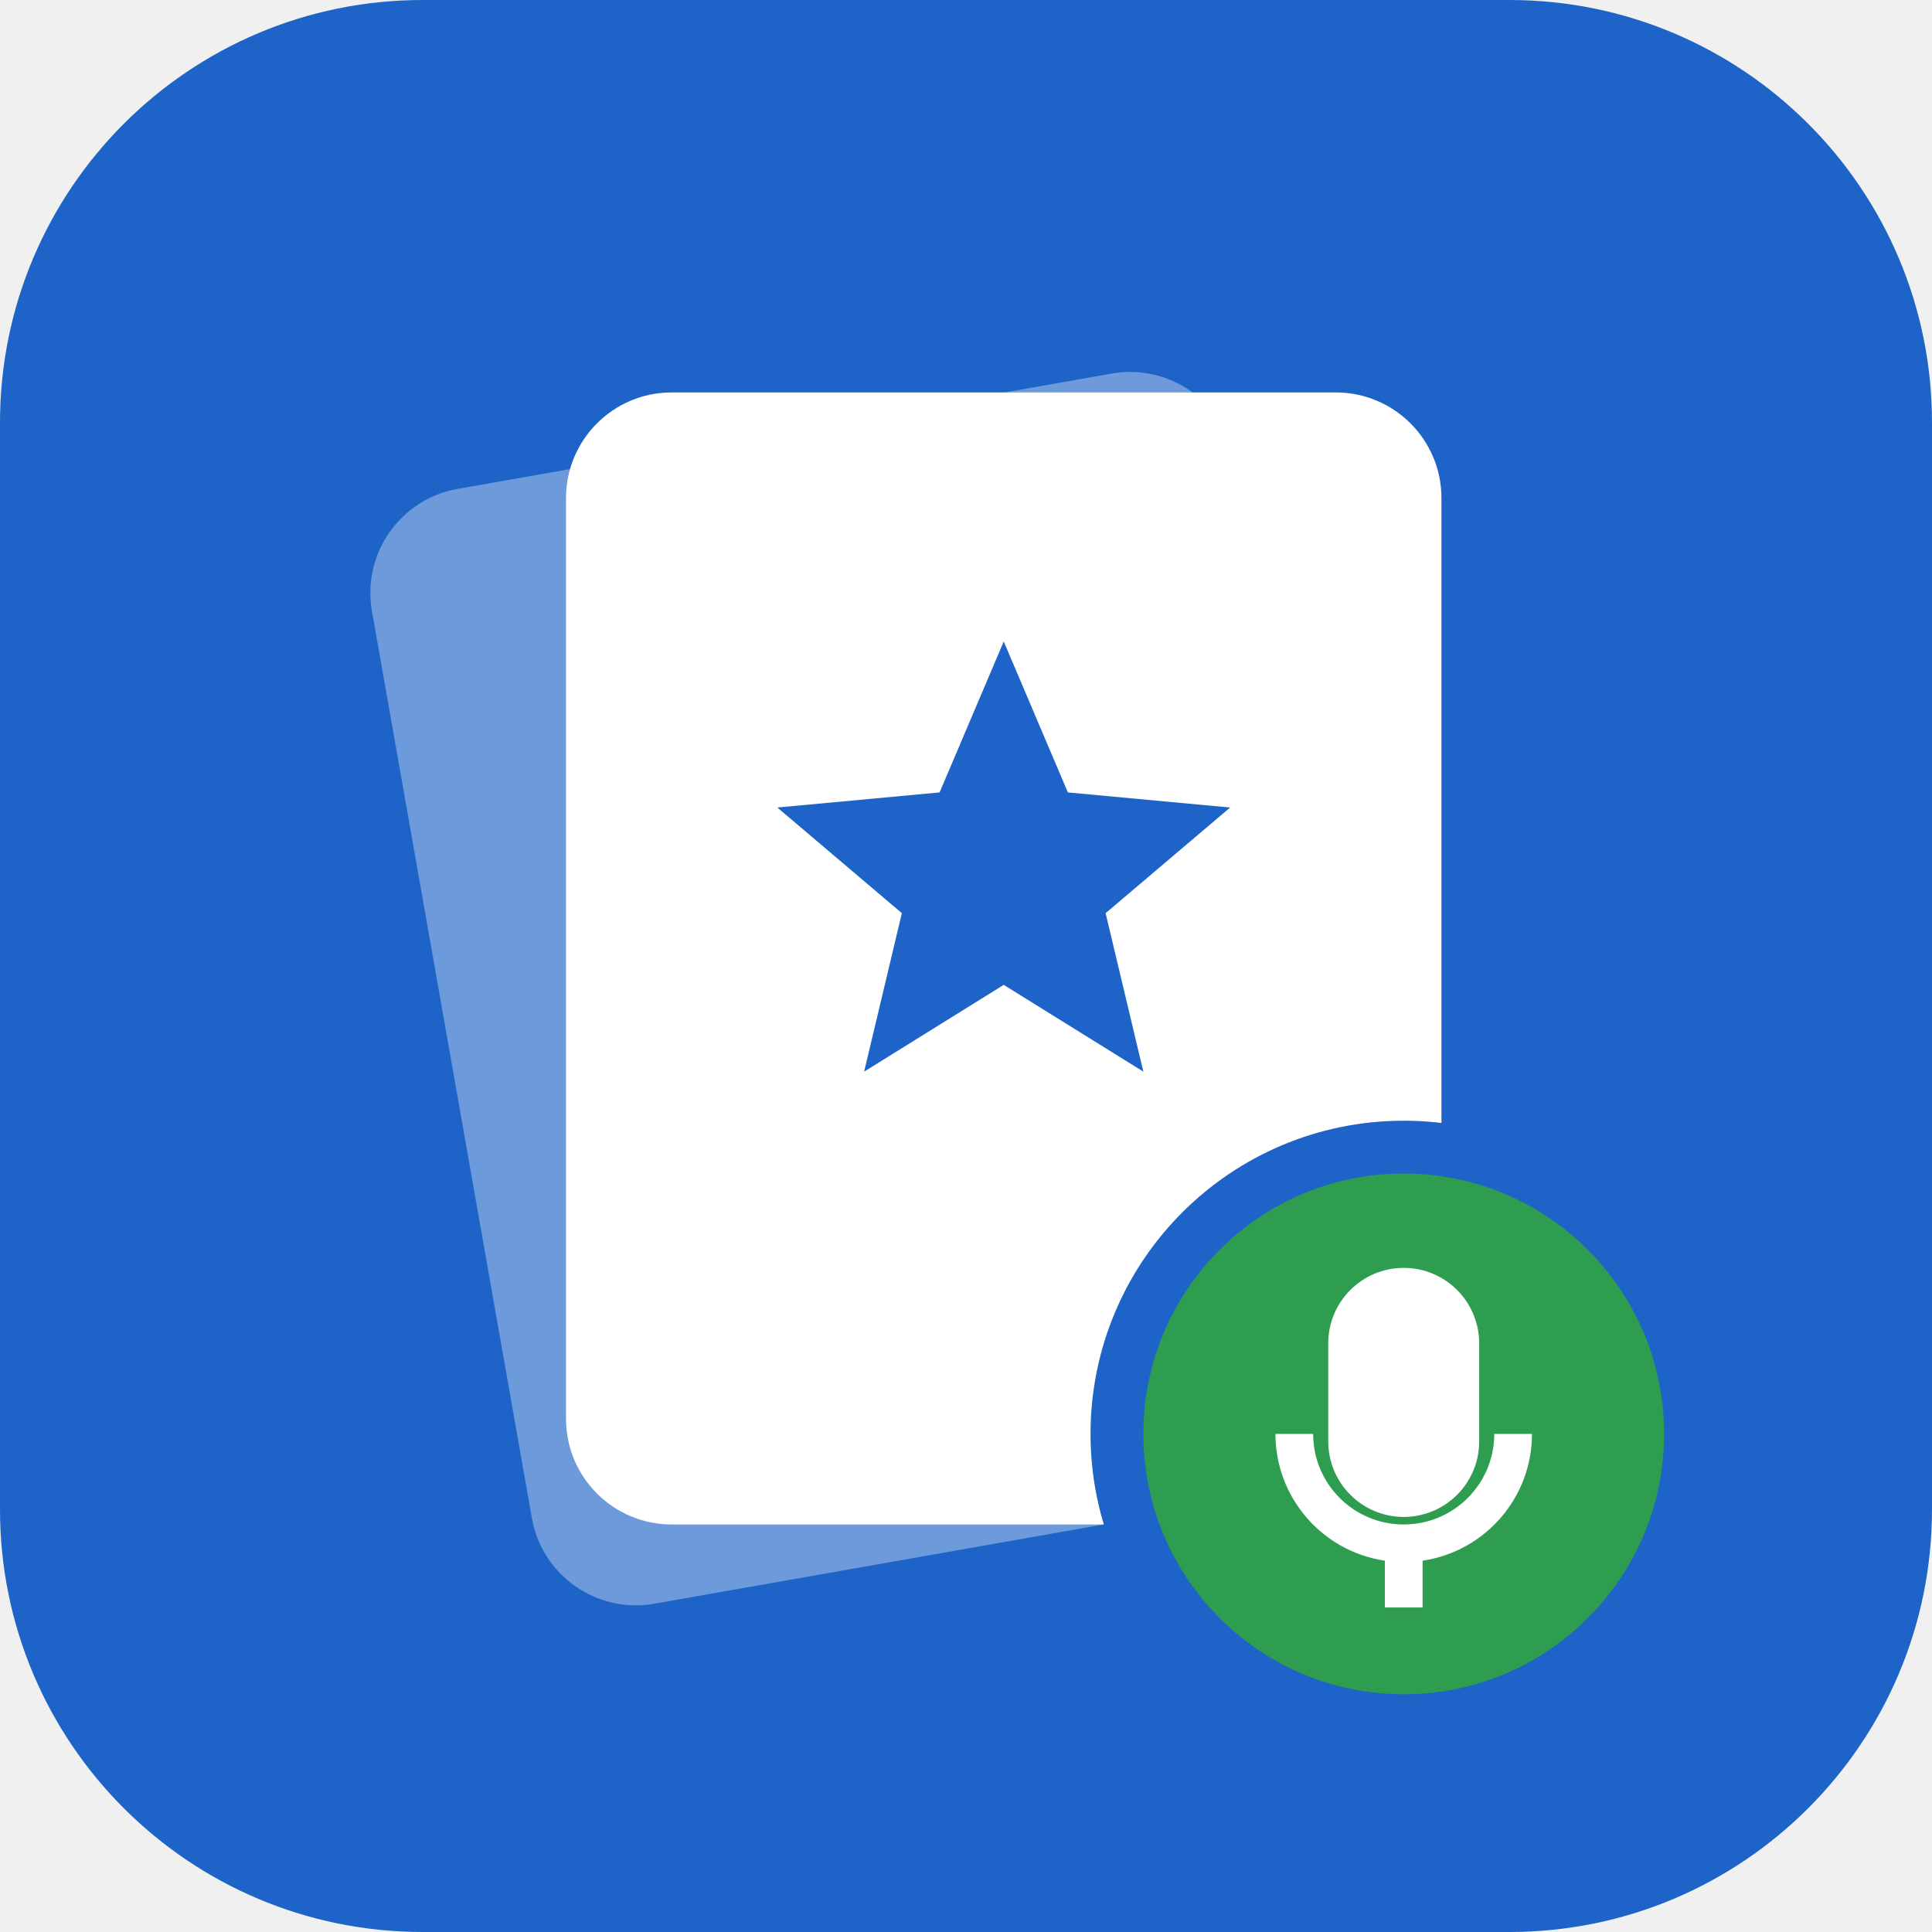
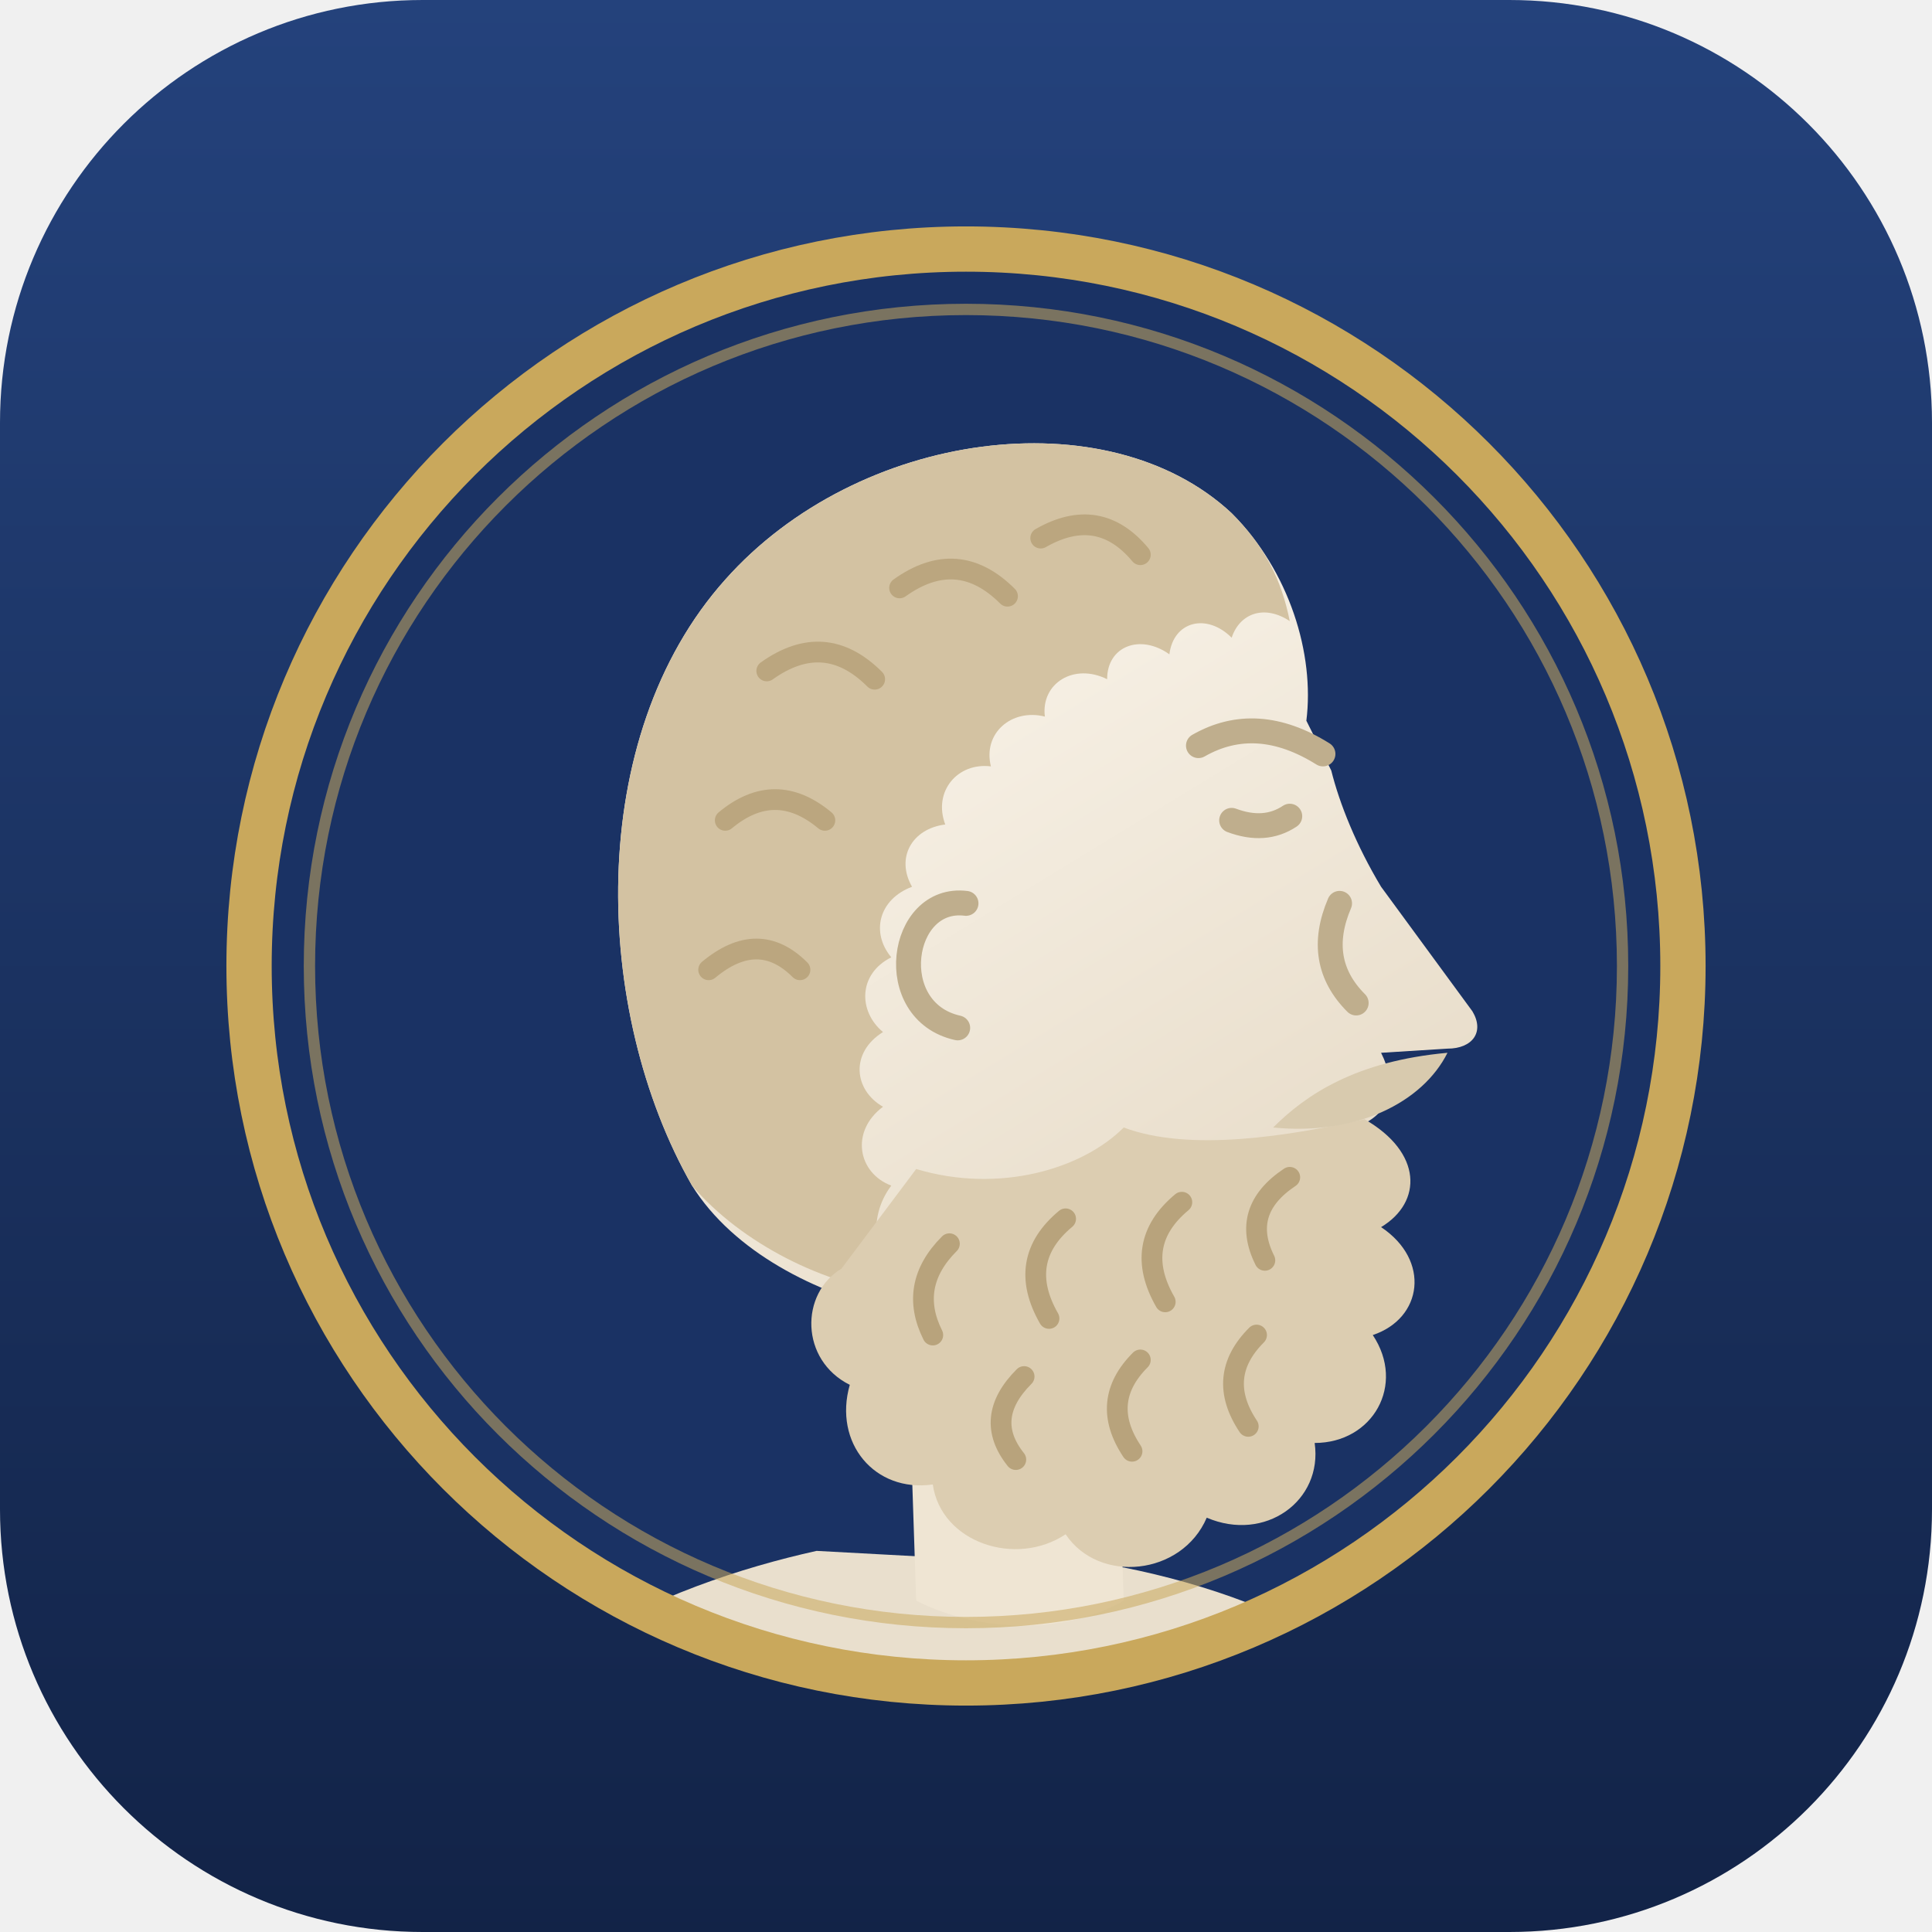
<svg xmlns="http://www.w3.org/2000/svg" viewBox="0 0 512 512">
-   <rect width="512" height="512" rx="112" fill="#1e64c8" />
-   <rect x="118" y="112" width="232" height="300" rx="28" fill="#ffffff" opacity="0.35" transform="rotate(-10 234 262)" />
-   <rect x="150" y="104" width="232" height="300" rx="28" fill="#ffffff" />
-   <path d="M266 170l17 40 43 4-33 28 10 42-37-23-37 23 10-42-33-28 43-4z" fill="#1e64c8" />
-   <circle cx="372" cy="380" r="76" fill="#2e9d4f" stroke="#1e64c8" stroke-width="14" />
-   <path d="M372 336a20 20 0 0 1 20 20v26a20 20 0 0 1-40 0v-26a20 20 0 0 1 20-20zm-34 44h10a24 24 0 0 0 48 0h10a34 34 0 0 1-29 33.6V426h-10v-12.4A34 34 0 0 1 338 380z" fill="#fff" />
+   <defs>
+     <linearGradient id="bg" x1="0" y1="0" x2="0" y2="1">
+       <stop offset="0" stop-color="#24427c" />
+       <stop offset="1" stop-color="#122347" />
+     </linearGradient>
+     <linearGradient id="marble" x1="0.2" y1="0" x2="0.8" y2="1">
+       <stop offset="0" stop-color="#fdf9f1" />
+       <stop offset="1" stop-color="#e6dac6" />
+     </linearGradient>
+     <clipPath id="coin">
+       <circle cx="256" cy="256" r="190" />
+     </clipPath>
+   </defs>
+   <rect width="512" height="512" rx="112" fill="url(#bg)" />
+   <circle cx="256" cy="256" r="190" fill="#1a3264" />
+   <g clip-path="url(#coin)">
+     <g transform="translate(256 268) scale(1.1) translate(-262 -262)">
+       <path fill="#e9dfcd" d="M120 470 C140 420 190 400 226 392 L300 396 C340 404 380 424 400 470 Z" />
+       <path fill="none" stroke="#cdbfa6" stroke-width="8" stroke-linecap="round" d="M190 420 C230 440 270 450 330 430 M210 446 C250 462 300 462 350 448" />
+       <path fill="#efe5d3" d="M248 344 L250 404 C266 412 286 412 300 404 L298 346 Z" />
+       <path fill="url(#marble)" d="       M 196 304 C 172 262 170 196 204 158 C 236 122 296 114 326 142       C 340 156 346 176 344 192 L 350 204       C 352 212 356 222 362 232 L 384 262       C 387 267 384 271 378 271 L 362 272       C 366 280 364 286 358 289 L 300 320 L 244 334 C 226 330 206 320 196 304 Z" />
+       <path fill="#d3c2a2" d="       M 196 304 C 172 262 170 196 204 158 C 236 122 296 114 326 142 C 334 150 338 158 340 168       C 334 164 328 166 326 172 C 320 166 312 168 311 176 C 304 171 296 174 296 182       C 288 178 280 183 281 191 C 273 189 266 195 268 203 C 260 202 254 209 257 217       C 249 218 245 225 249 232 C 241 235 239 243 244 249 C 236 253 236 262 242 267       C 234 272 235 281 242 285 C 234 291 236 301 244 304 C 238 312 240 322 246 330       C 228 328 208 318 196 304 Z" />
+       <g fill="none" stroke="#bba67f" stroke-width="5" stroke-linecap="round">
+         <path d="M214 180 q14 -10 26 2" />
+         <path d="M246 160 q14 -10 26 2" />
+         <path d="M280 148 q14 -8 24 4" />
+         <path d="M204 216 q12 -10 24 0" />
+         <path d="M200 252 q12 -10 22 0" />
+       </g>
+       <path fill="#dccdb1" d="       M 358 288 C 372 296 372 308 362 314 C 374 322 372 336 360 340 C 368 352 360 366 346 366       C 348 380 334 390 320 384 C 314 398 294 400 286 388 C 274 396 256 390 254 376       C 240 378 230 366 234 352 C 222 346 222 330 232 324 L 250 300 C 270 306 290 300 300 290 C 316 296 340 292 358 288 Z" />
+       <g fill="none" stroke="#b8a37c" stroke-width="5" stroke-linecap="round">
+         <path d="M340 302 q-12 8 -6 20" />
+         <path d="M314 308 q-12 10 -4 24" />
+         <path d="M286 312 q-12 10 -4 24" />
+         <path d="M258 318 q-10 10 -4 22" />
+         <path d="M332 340 q-10 10 -2 22" />
+         <path d="M304 346 q-10 10 -2 22" />
+         <path d="M276 350 q-10 10 -2 20" />
+       </g>
+       <path fill="#d8caae" d="M378 272 C 372 284 356 292 336 290 C 344 282 356 274 378 272 Z" />
+       <g fill="none" stroke="#bfae8d" stroke-width="6" stroke-linecap="round">
+         <path d="M262 236 c-16 -2 -20 26 -2 30" />
+         <path d="M318 198 q14 -8 30 2" />
+         <path d="M326 216 q8 3 14 -1" />
+         <path d="M352 236 q-6 14 4 24" />
+       </g>
+     </g>
+   </g>
+   <circle cx="256" cy="256" r="190" fill="none" stroke="#c9a85c" stroke-width="12" />
+   <circle cx="256" cy="256" r="174" fill="none" stroke="#c9a85c" stroke-width="3" opacity="0.55" />
</svg>
